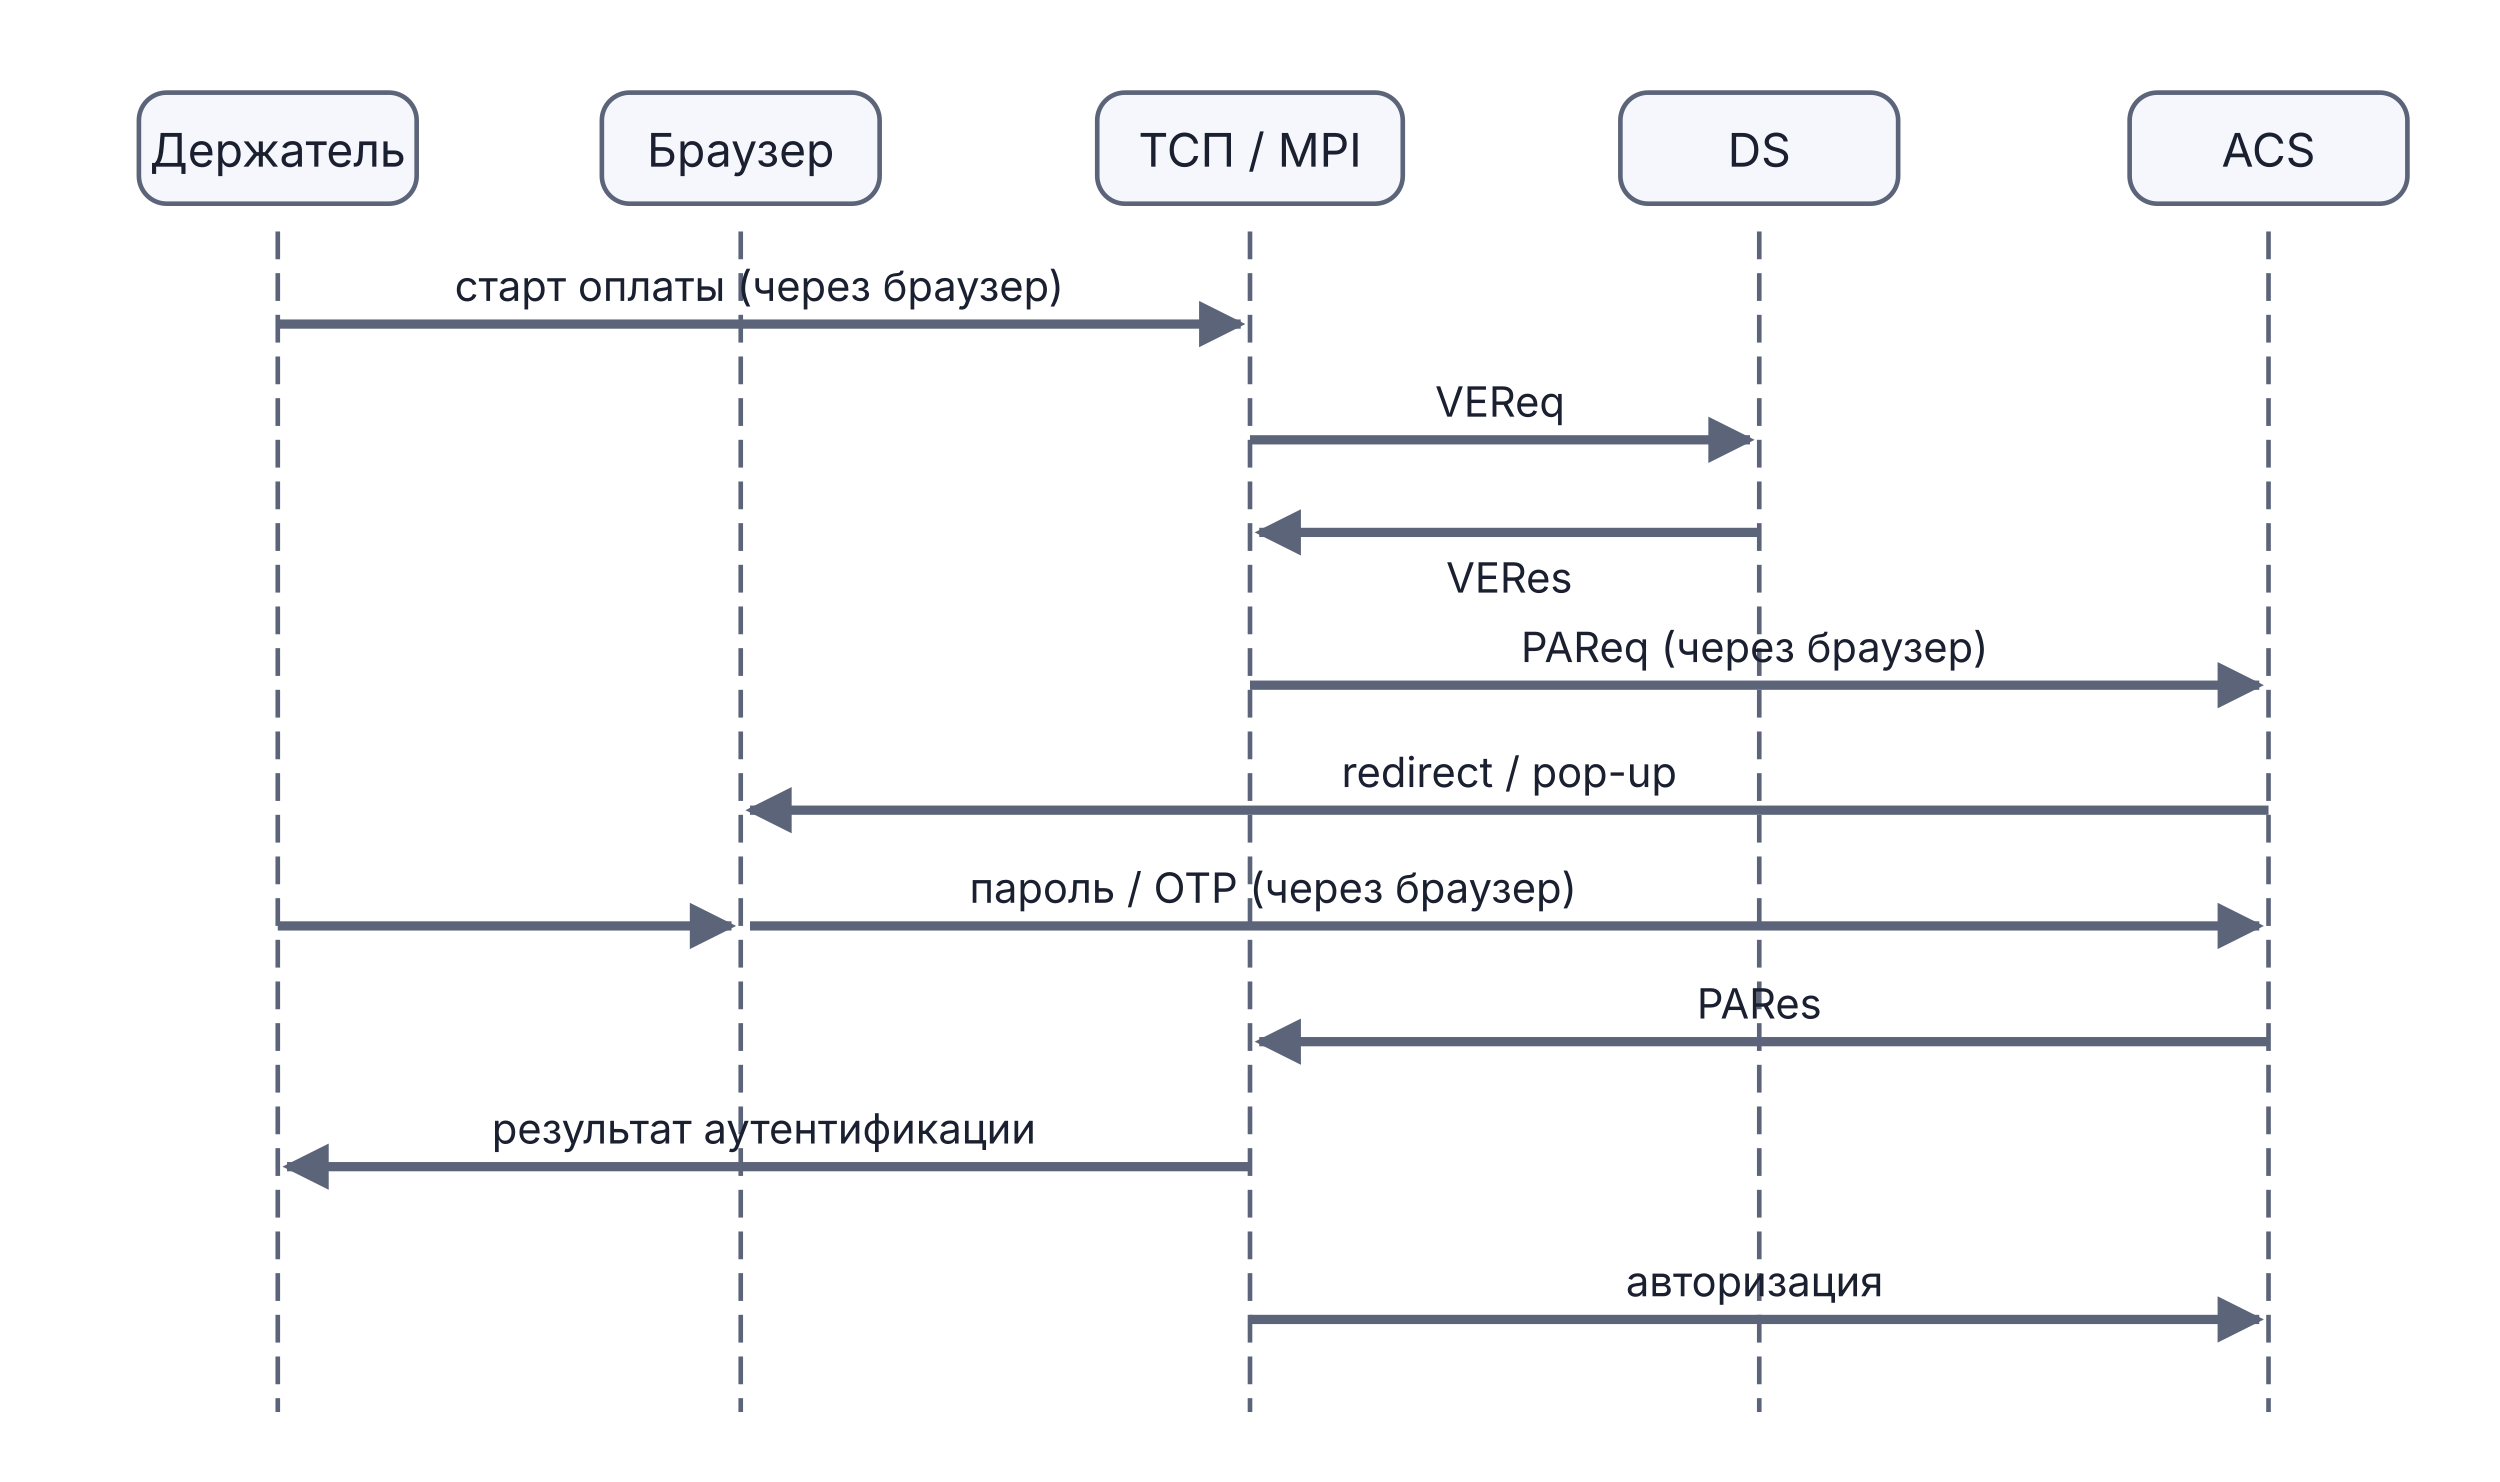
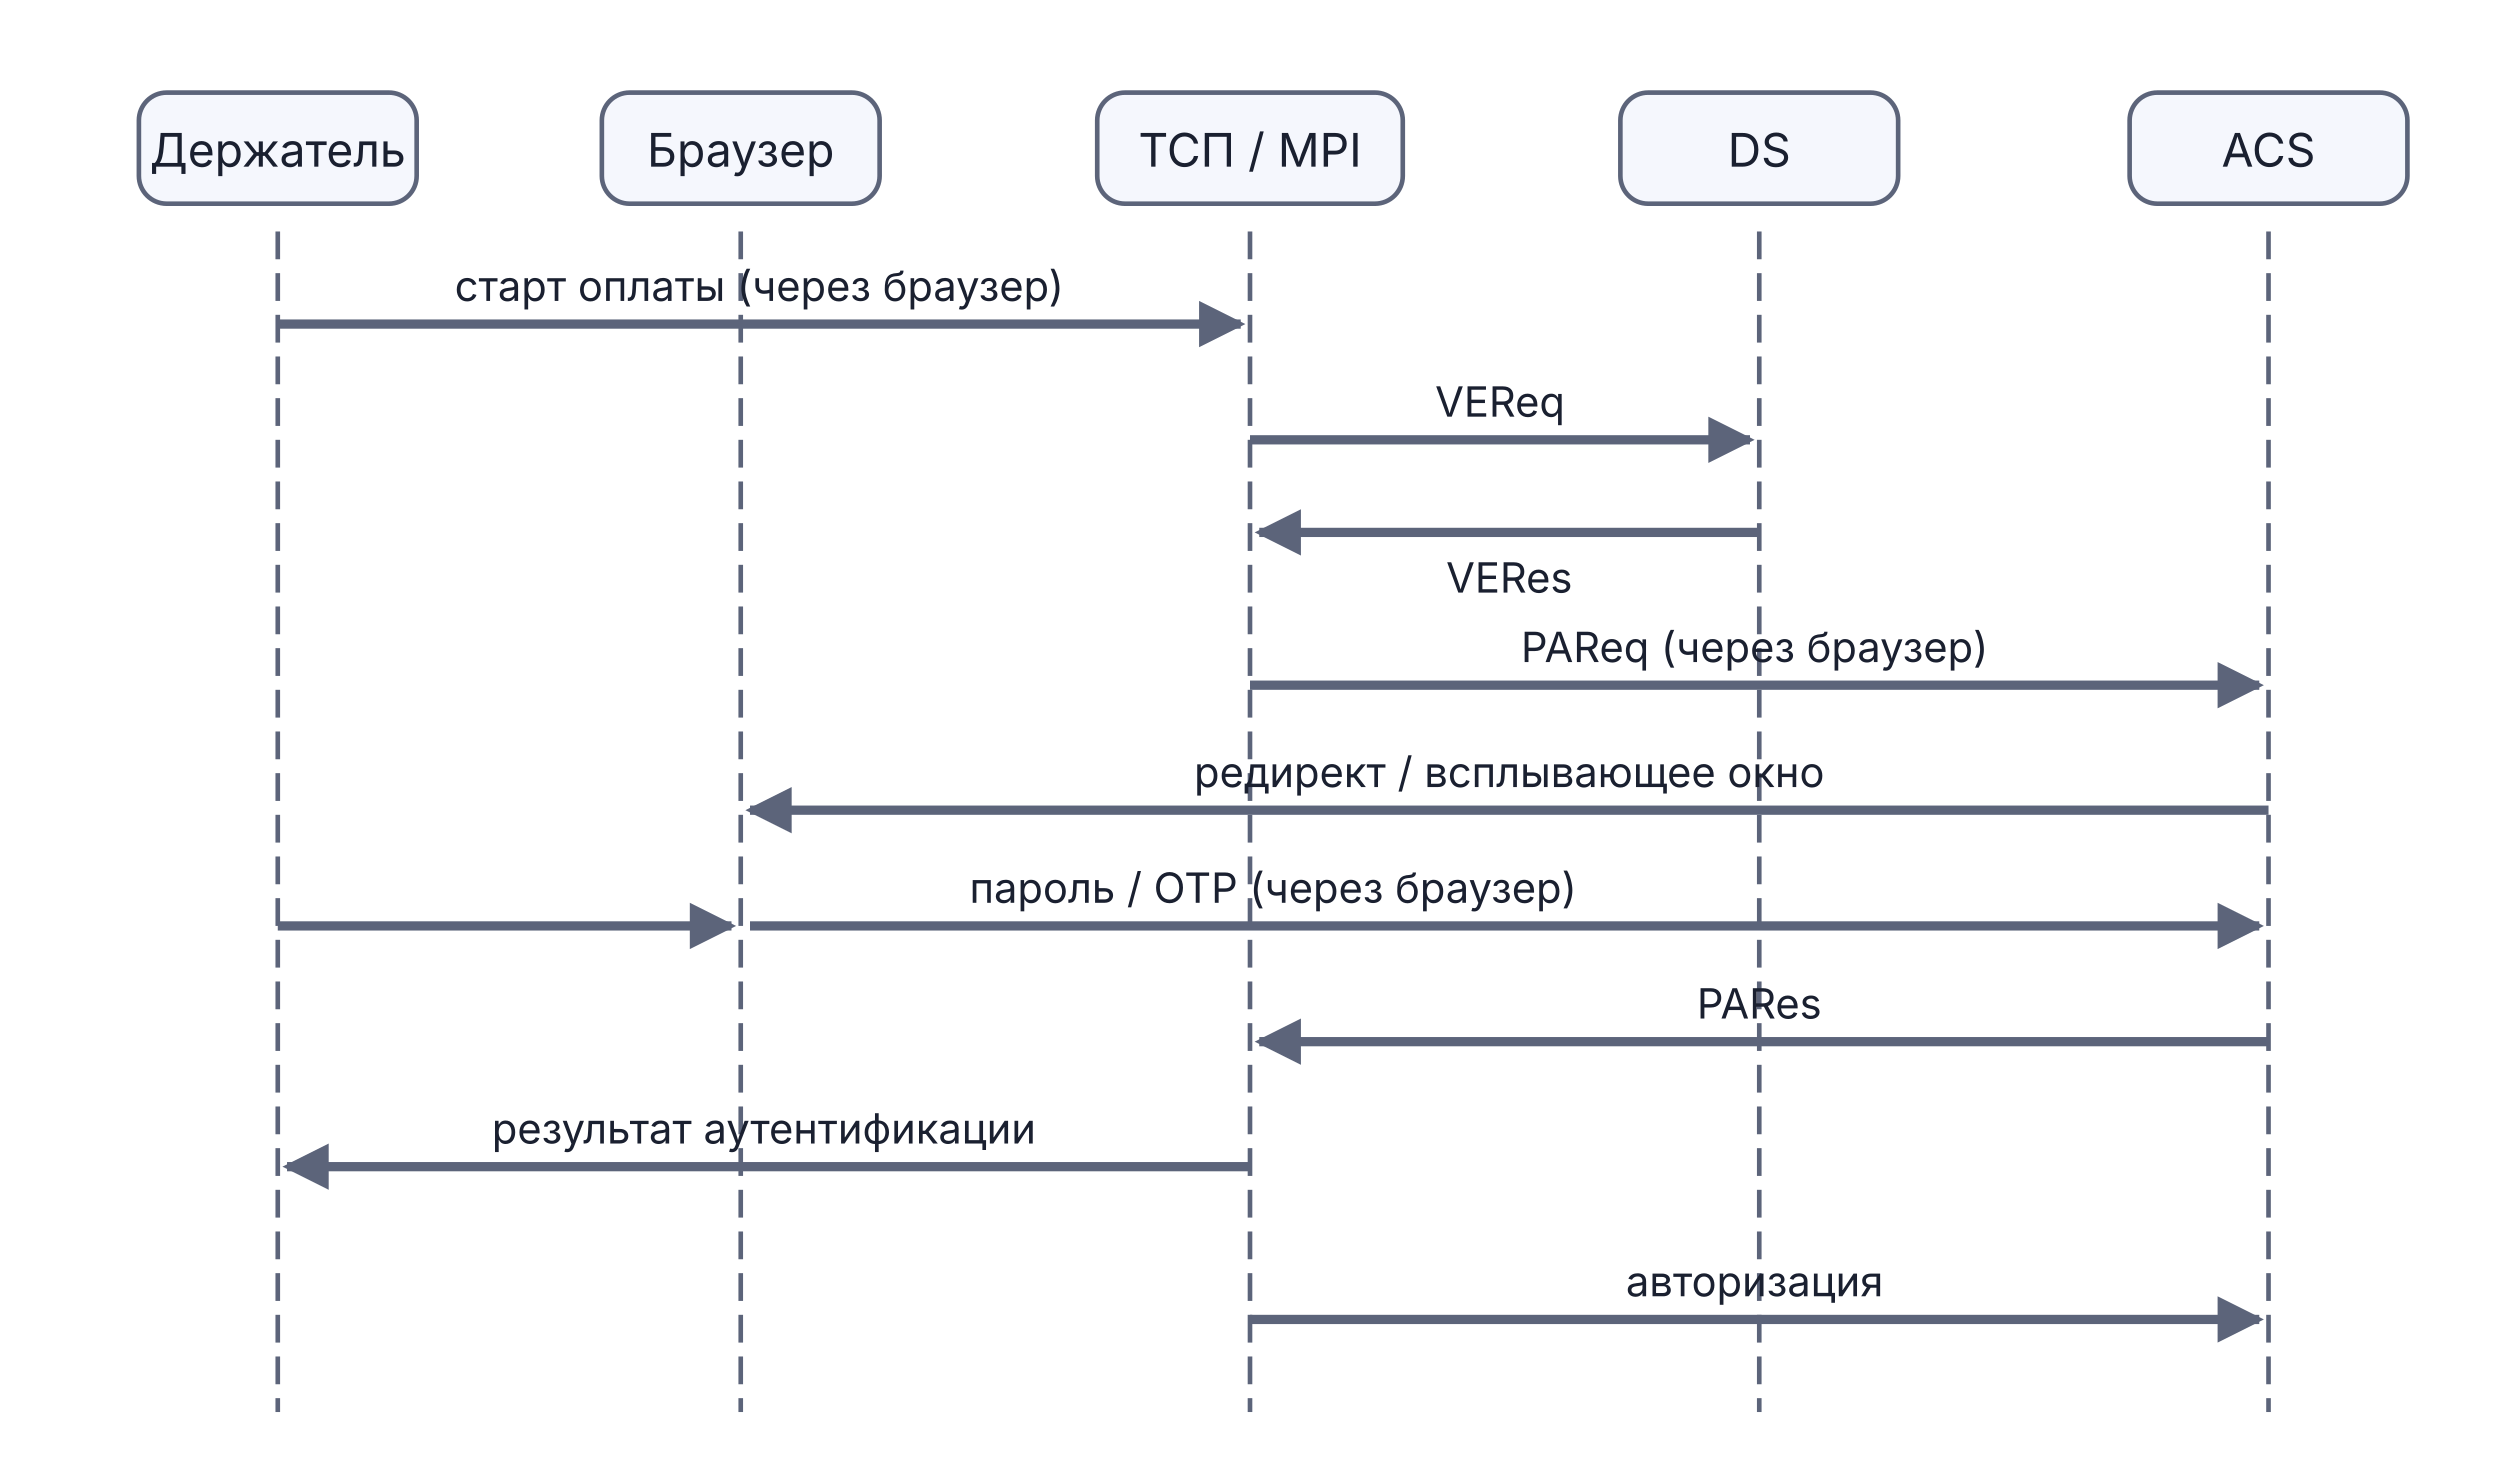
<svg xmlns="http://www.w3.org/2000/svg" viewBox="0 0 540 320" width="540" height="320">
  <defs>
    <marker id="arr-AccentA" viewBox="0 0 10 10" refX="9" refY="5" markerWidth="5" markerHeight="5" orient="auto">
      <path d="M0,0 L10,5 L0,10 Z" fill="#4E63D9" />
    </marker>
    <marker id="arr-AccentA-s" viewBox="0 0 10 10" refX="1" refY="5" markerWidth="5" markerHeight="5" orient="auto">
      <path d="M10,0 L0,5 L10,10 Z" fill="#4E63D9" />
    </marker>
    <marker id="arr-Muted" viewBox="0 0 10 10" refX="9" refY="5" markerWidth="5" markerHeight="5" orient="auto">
      <path d="M0,0 L10,5 L0,10 Z" fill="#5C647A" />
    </marker>
    <marker id="arr-Muted-s" viewBox="0 0 10 10" refX="1" refY="5" markerWidth="5" markerHeight="5" orient="auto">
      <path d="M10,0 L0,5 L10,10 Z" fill="#5C647A" />
    </marker>
    <marker id="arr-AccentB" viewBox="0 0 10 10" refX="9" refY="5" markerWidth="5" markerHeight="5" orient="auto">
      <path d="M0,0 L10,5 L0,10 Z" fill="#7759D6" />
    </marker>
    <marker id="arr-AccentB-s" viewBox="0 0 10 10" refX="1" refY="5" markerWidth="5" markerHeight="5" orient="auto">
      <path d="M10,0 L0,5 L10,10 Z" fill="#7759D6" />
    </marker>
    <marker id="arr-Warn" viewBox="0 0 10 10" refX="9" refY="5" markerWidth="5" markerHeight="5" orient="auto">
      <path d="M0,0 L10,5 L0,10 Z" fill="#B8821C" />
    </marker>
    <marker id="arr-Warn-s" viewBox="0 0 10 10" refX="1" refY="5" markerWidth="5" markerHeight="5" orient="auto">
      <path d="M10,0 L0,5 L10,10 Z" fill="#B8821C" />
    </marker>
    <marker id="arr-Good" viewBox="0 0 10 10" refX="9" refY="5" markerWidth="5" markerHeight="5" orient="auto">
      <path d="M0,0 L10,5 L0,10 Z" fill="#2F8B67" />
    </marker>
    <marker id="arr-Good-s" viewBox="0 0 10 10" refX="1" refY="5" markerWidth="5" markerHeight="5" orient="auto">
      <path d="M10,0 L0,5 L10,10 Z" fill="#2F8B67" />
    </marker>
  </defs>
  <line x1="60" y1="50" x2="60" y2="305" stroke="#5C647A" stroke-width="1" stroke-dasharray="6,3" />
  <line x1="160" y1="50" x2="160" y2="305" stroke="#5C647A" stroke-width="1" stroke-dasharray="6,3" />
  <line x1="270" y1="50" x2="270" y2="305" stroke="#5C647A" stroke-width="1" stroke-dasharray="6,3" />
  <line x1="380" y1="50" x2="380" y2="305" stroke="#5C647A" stroke-width="1" stroke-dasharray="6,3" />
  <line x1="490" y1="50" x2="490" y2="305" stroke="#5C647A" stroke-width="1" stroke-dasharray="6,3" />
  <rect x="30" y="20" width="60" height="24" rx="6" fill="#F5F7FD" stroke="#5C647A" stroke-width="1" />
  <text x="60" y="36" text-anchor="middle" font-family="Inter, -apple-system, BlinkMacSystemFont, 'Helvetica Neue', Arial, sans-serif" font-size="10" font-weight="normal" fill="#1A2030">Держатель</text>
  <rect x="130" y="20" width="60" height="24" rx="6" fill="#F5F7FD" stroke="#5C647A" stroke-width="1" />
  <text x="160" y="36" text-anchor="middle" font-family="Inter, -apple-system, BlinkMacSystemFont, 'Helvetica Neue', Arial, sans-serif" font-size="10" font-weight="normal" fill="#1A2030">Браузер</text>
  <rect x="237" y="20" width="66" height="24" rx="6" fill="#F5F7FD" stroke="#5C647A" stroke-width="1" />
  <text x="270" y="36" text-anchor="middle" font-family="Inter, -apple-system, BlinkMacSystemFont, 'Helvetica Neue', Arial, sans-serif" font-size="10" font-weight="normal" fill="#1A2030">ТСП / MPI</text>
  <rect x="350" y="20" width="60" height="24" rx="6" fill="#F5F7FD" stroke="#5C647A" stroke-width="1" />
  <text x="380" y="36" text-anchor="middle" font-family="Inter, -apple-system, BlinkMacSystemFont, 'Helvetica Neue', Arial, sans-serif" font-size="10" font-weight="normal" fill="#1A2030">DS</text>
  <rect x="460" y="20" width="60" height="24" rx="6" fill="#F5F7FD" stroke="#5C647A" stroke-width="1" />
  <text x="490" y="36" text-anchor="middle" font-family="Inter, -apple-system, BlinkMacSystemFont, 'Helvetica Neue', Arial, sans-serif" font-size="10" font-weight="normal" fill="#1A2030">ACS</text>
  <line x1="60" y1="70" x2="268" y2="70" stroke="#5C647A" stroke-width="2" marker-end="url(#arr-Muted)" />
  <text x="164" y="65" text-anchor="middle" font-family="Inter, -apple-system, BlinkMacSystemFont, 'Helvetica Neue', Arial, sans-serif" font-size="9" fill="#1A2030">старт оплаты (через браузер)</text>
  <line x1="270" y1="95" x2="378" y2="95" stroke="#5C647A" stroke-width="2" marker-end="url(#arr-Muted)" />
  <text x="324" y="90" text-anchor="middle" font-family="Inter, -apple-system, BlinkMacSystemFont, 'Helvetica Neue', Arial, sans-serif" font-size="9" fill="#1A2030">VEReq</text>
  <line x1="380" y1="115" x2="272" y2="115" stroke="#5C647A" stroke-width="2" marker-end="url(#arr-Muted)" />
  <text x="326" y="128" text-anchor="middle" font-family="Inter, -apple-system, BlinkMacSystemFont, 'Helvetica Neue', Arial, sans-serif" font-size="9" fill="#1A2030">VERes</text>
  <line x1="270" y1="148" x2="488" y2="148" stroke="#5C647A" stroke-width="2" marker-end="url(#arr-Muted)" />
  <text x="379" y="143" text-anchor="middle" font-family="Inter, -apple-system, BlinkMacSystemFont, 'Helvetica Neue', Arial, sans-serif" font-size="9" fill="#1A2030">PAReq (через браузер)</text>
  <line x1="490" y1="175" x2="162" y2="175" stroke="#5C647A" stroke-width="2" marker-end="url(#arr-Muted)" />
-   <text x="326" y="170" text-anchor="middle" font-family="Inter, -apple-system, BlinkMacSystemFont, 'Helvetica Neue', Arial, sans-serif" font-size="9" fill="#1A2030">redirect / pop-up</text>
+   <text x="326" y="170" text-anchor="middle" font-family="Inter, -apple-system, BlinkMacSystemFont, 'Helvetica Neue', Arial, sans-serif" font-size="9" fill="#1A2030">редирект / всплывающее окно</text>
  <line x1="60" y1="200" x2="158" y2="200" stroke="#5C647A" stroke-width="2" marker-end="url(#arr-Muted)" />
  <line x1="162" y1="200" x2="488" y2="200" stroke="#5C647A" stroke-width="2" marker-end="url(#arr-Muted)" />
  <text x="275" y="195" text-anchor="middle" font-family="Inter, -apple-system, BlinkMacSystemFont, 'Helvetica Neue', Arial, sans-serif" font-size="9" fill="#1A2030">пароль / OTP (через браузер)</text>
  <line x1="490" y1="225" x2="272" y2="225" stroke="#5C647A" stroke-width="2" marker-end="url(#arr-Muted)" />
  <text x="380" y="220" text-anchor="middle" font-family="Inter, -apple-system, BlinkMacSystemFont, 'Helvetica Neue', Arial, sans-serif" font-size="9" fill="#1A2030">PARes</text>
  <line x1="270" y1="252" x2="62" y2="252" stroke="#5C647A" stroke-width="2" marker-end="url(#arr-Muted)" />
  <text x="165" y="247" text-anchor="middle" font-family="Inter, -apple-system, BlinkMacSystemFont, 'Helvetica Neue', Arial, sans-serif" font-size="9" fill="#1A2030">результат аутентификации</text>
  <line x1="270" y1="285" x2="488" y2="285" stroke="#5C647A" stroke-width="2" marker-end="url(#arr-Muted)" />
  <text x="379" y="280" text-anchor="middle" font-family="Inter, -apple-system, BlinkMacSystemFont, 'Helvetica Neue', Arial, sans-serif" font-size="9" fill="#1A2030">авторизация</text>
</svg>
